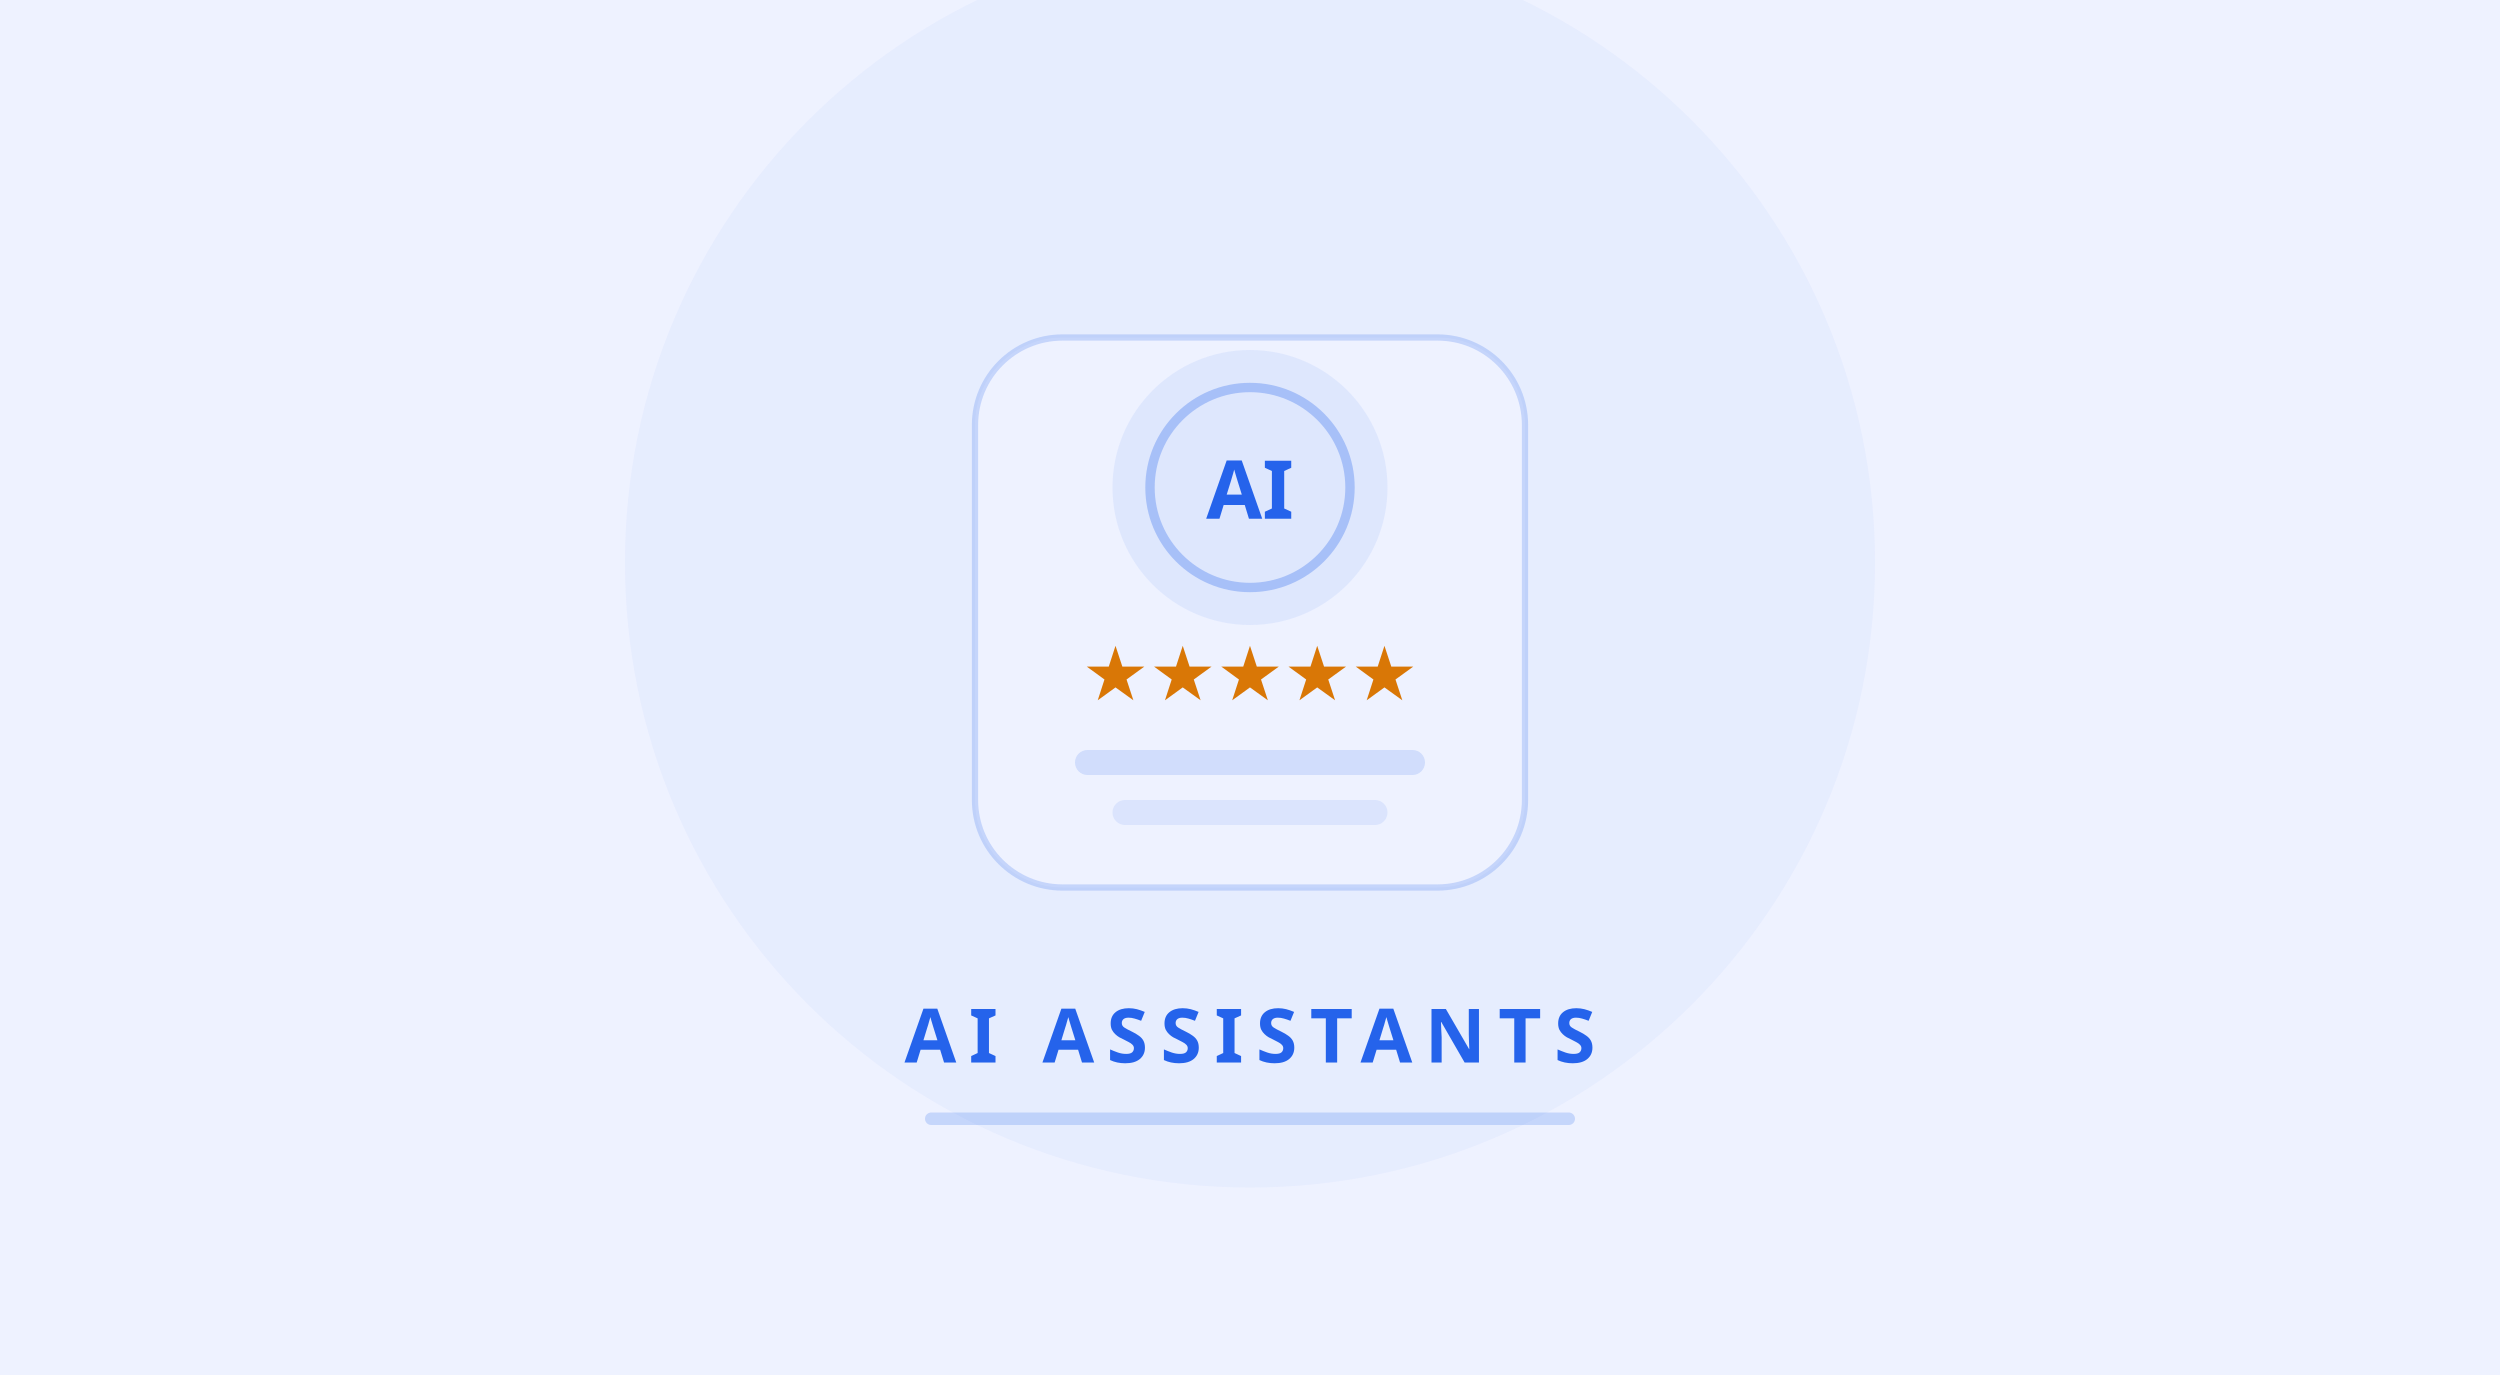
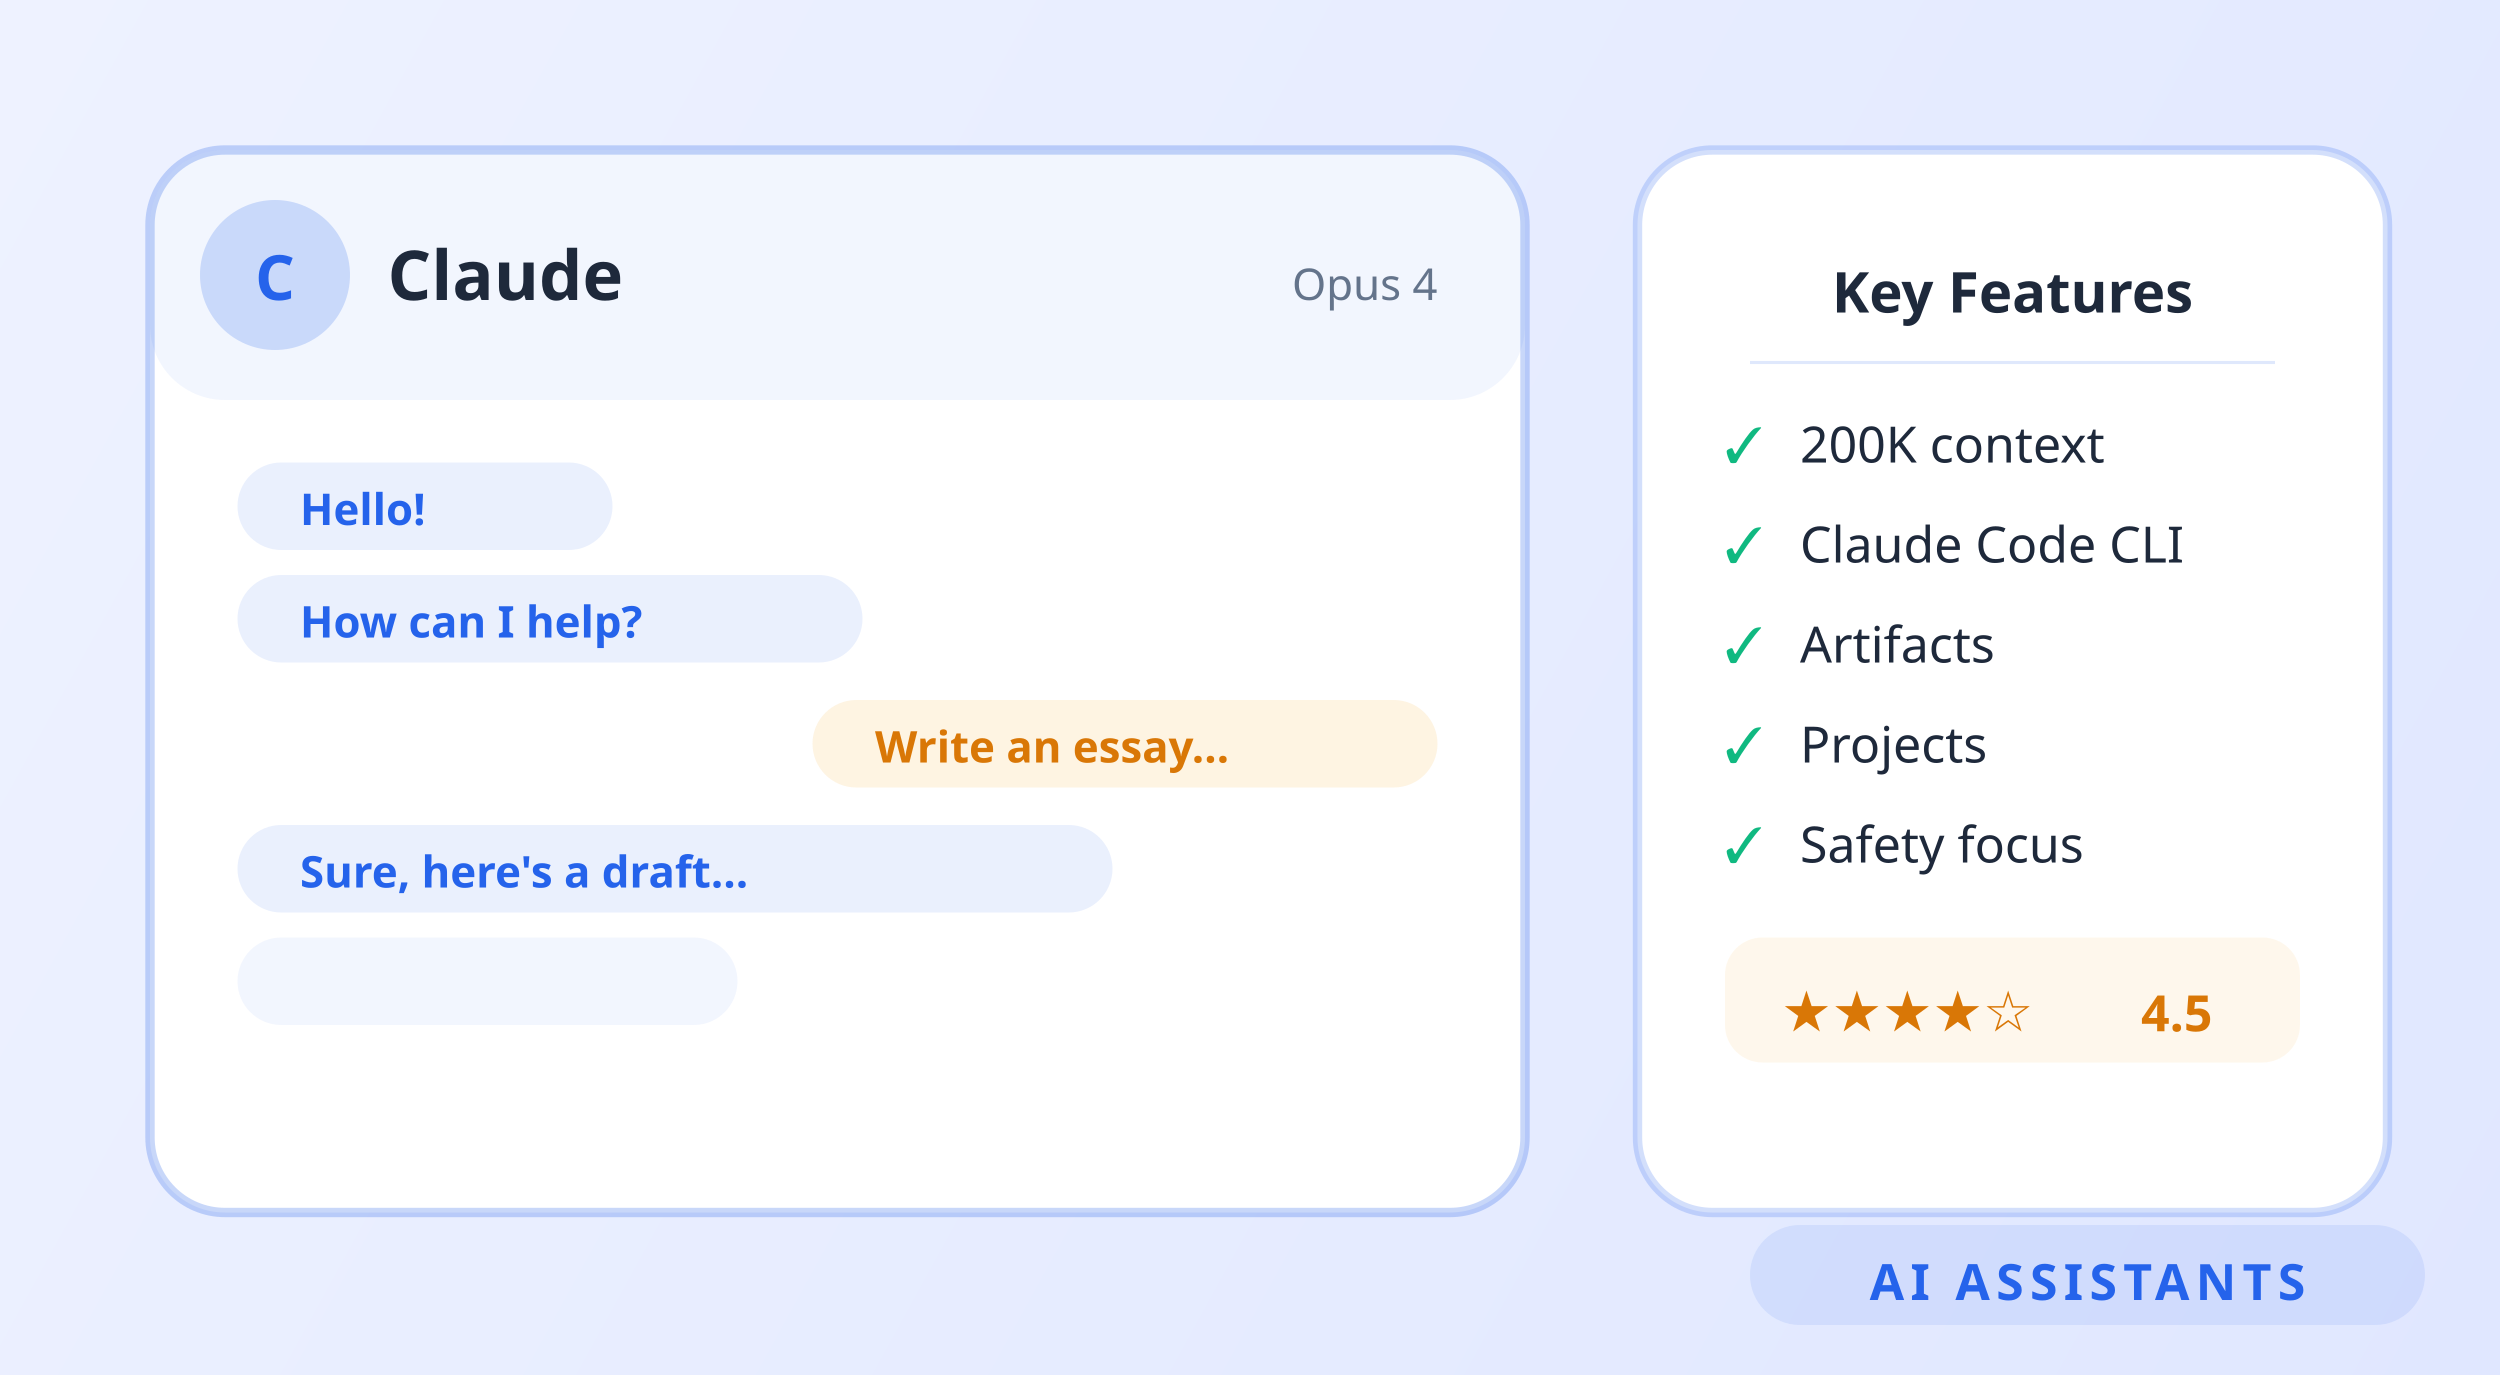
<svg xmlns="http://www.w3.org/2000/svg" viewBox="0 0 400 220" fill="none">
-   <rect width="400" height="220" fill="#eef2ff" />
-   <circle cx="200" cy="90" r="100" fill="#2563EB" opacity="0.04" />
-   <rect x="156" y="54" width="88" height="88" rx="14" fill="#eef2ff" stroke="#2563EB" stroke-width="1" stroke-opacity="0.2" />
-   <circle cx="200" cy="78" r="22" fill="#2563EB" opacity="0.08" />
-   <circle cx="200" cy="78" r="16" fill="none" stroke="#2563EB" stroke-width="1.5" opacity="0.3" />
-   <text x="200" y="83" text-anchor="middle" fill="#2563EB" font-size="13" font-weight="800" font-family="system-ui">AI</text>
-   <text x="200" y="112" text-anchor="middle" fill="#d97706" font-size="12" font-family="system-ui">★★★★★</text>
-   <rect x="172" y="120" width="56" height="4" rx="2" fill="#2563EB" opacity="0.15" />
-   <rect x="178" y="128" width="44" height="4" rx="2" fill="#2563EB" opacity="0.1" />
-   <text x="200" y="170" text-anchor="middle" fill="#2563EB" font-size="12" font-weight="700" font-family="system-ui" letter-spacing="2">AI ASSISTANTS</text>
-   <rect x="148" y="178" width="104" height="2" rx="1" fill="#2563EB" opacity="0.2" />
+   <defs>
+     <linearGradient id="cl1" x1="0" y1="0" x2="400" y2="220" gradientUnits="userSpaceOnUse">
+       <stop stop-color="#eef2ff" />
+       <stop offset="1" stop-color="#e0e7ff" />
+     </linearGradient>
+   </defs>
+   <rect width="400" height="220" fill="url(#cl1)" />
+   <rect x="24" y="24" width="220" height="170" rx="12" fill="#ffffff" stroke="#2563EB" stroke-width="1.5" stroke-opacity="0.25" />
+   <rect x="24" y="24" width="220" height="40" rx="12" fill="#2563EB" opacity="0.06" />
+   <circle cx="44" cy="44" r="12" fill="#2563EB" opacity="0.2" />
+   <text x="44" y="48" text-anchor="middle" fill="#2563EB" font-size="10" font-weight="700" font-family="system-ui">C</text>
+   <text x="62" y="48" fill="#1e293b" font-size="11" font-weight="700" font-family="system-ui">Claude</text>
+   <text x="230" y="48" text-anchor="end" fill="#64748b" font-size="7" font-family="system-ui">Opus 4</text>
+   <rect x="38" y="74" width="60" height="14" rx="7" fill="#2563EB" opacity="0.1" />
+   <text x="48" y="84" fill="#2563EB" font-size="7" font-weight="600" font-family="system-ui">Hello!</text>
+   <rect x="38" y="92" width="100" height="14" rx="7" fill="#2563EB" opacity="0.1" />
+   <text x="48" y="102" fill="#2563EB" font-size="7" font-weight="600" font-family="system-ui">How can I help?</text>
+   <rect x="130" y="112" width="100" height="14" rx="7" fill="#f59e0b" opacity="0.12" />
+   <text x="140" y="122" fill="#d97706" font-size="7" font-weight="600" font-family="system-ui">Write an essay...</text>
+   <rect x="38" y="132" width="140" height="14" rx="7" fill="#2563EB" opacity="0.1" />
+   <text x="48" y="142" fill="#2563EB" font-size="7" font-weight="600" font-family="system-ui">Sure, here's a draft...</text>
+   <rect x="38" y="150" width="80" height="14" rx="7" fill="#2563EB" opacity="0.06" />
+   <rect x="262" y="24" width="120" height="170" rx="12" fill="#ffffff" stroke="#2563EB" stroke-width="1.5" stroke-opacity="0.2" />
+   <text x="322" y="50" text-anchor="middle" fill="#1e293b" font-size="9" font-weight="700" font-family="system-ui">Key Features</text>
+   <line x1="280" y1="58" x2="364" y2="58" stroke="#2563EB" stroke-width="0.5" opacity="0.15" />
+   <text x="276" y="74" fill="#10b981" font-size="8">✓</text>
+   <text x="288" y="74" fill="#1e293b" font-size="8" font-family="system-ui">200K context</text>
+   <text x="276" y="90" fill="#10b981" font-size="8">✓</text>
+   <text x="288" y="90" fill="#1e293b" font-size="8" font-family="system-ui">Claude Code CLI</text>
+   <text x="276" y="106" fill="#10b981" font-size="8">✓</text>
+   <text x="288" y="106" fill="#1e293b" font-size="8" font-family="system-ui">Artifacts</text>
+   <text x="276" y="122" fill="#10b981" font-size="8">✓</text>
+   <text x="288" y="122" fill="#1e293b" font-size="8" font-family="system-ui">Projects</text>
+   <text x="276" y="138" fill="#10b981" font-size="8">✓</text>
+   <text x="288" y="138" fill="#1e293b" font-size="8" font-family="system-ui">Safety focus</text>
+   <rect x="276" y="150" width="92" height="20" rx="6" fill="#f59e0b" opacity="0.08" />
+   <text x="285" y="165" fill="#d97706" font-size="9" font-weight="700" font-family="system-ui">★★★★☆</text>
+   <text x="354" y="165" text-anchor="end" fill="#d97706" font-size="8" font-weight="700" font-family="system-ui">4.5</text>
+   <rect x="280" y="196" width="108" height="16" rx="8" fill="#2563EB" opacity="0.1" />
+   <text x="334" y="208" text-anchor="middle" fill="#2563EB" font-size="8" font-weight="700" font-family="system-ui" letter-spacing="1">AI ASSISTANTS</text>
</svg>
